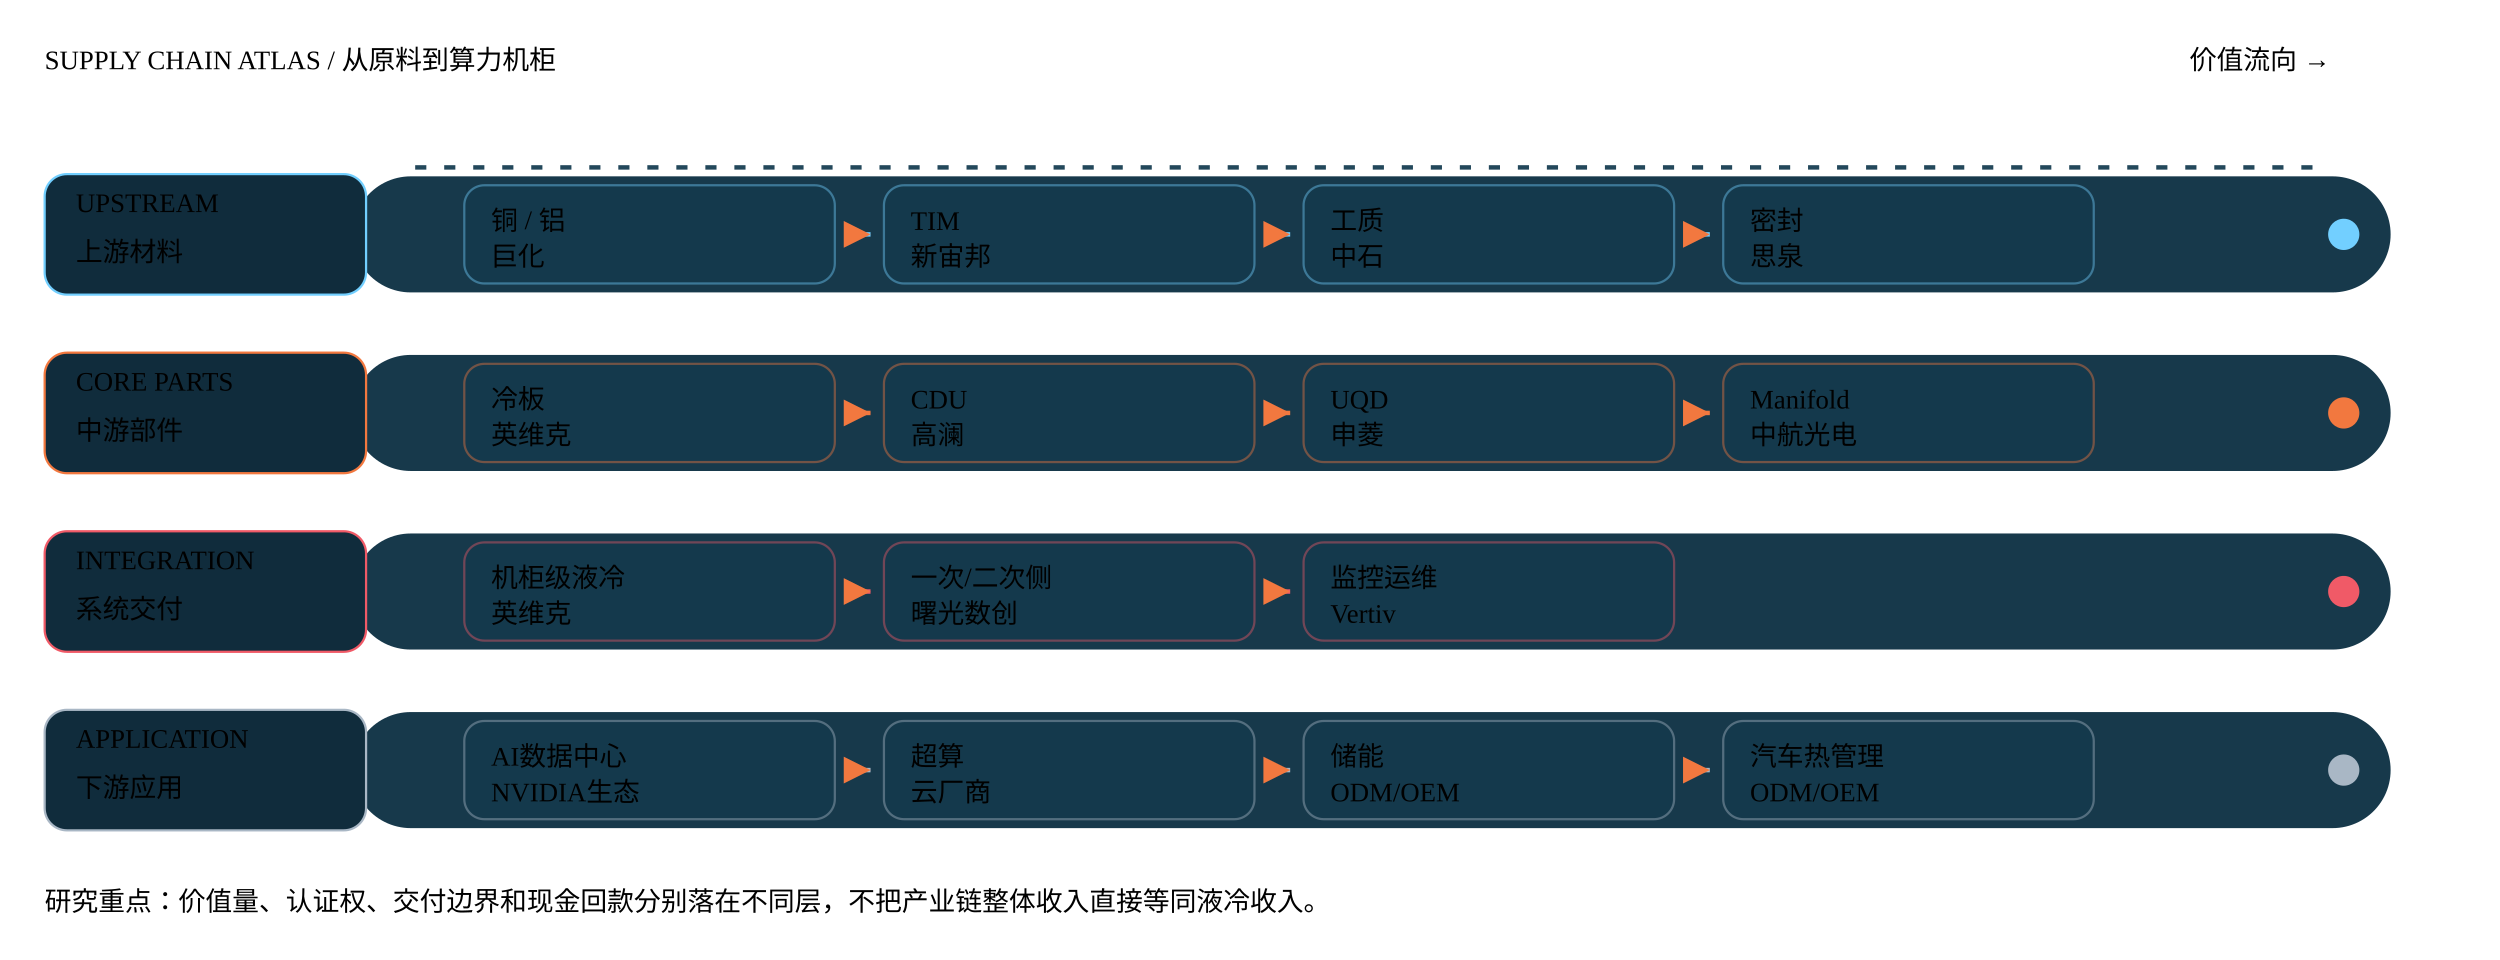
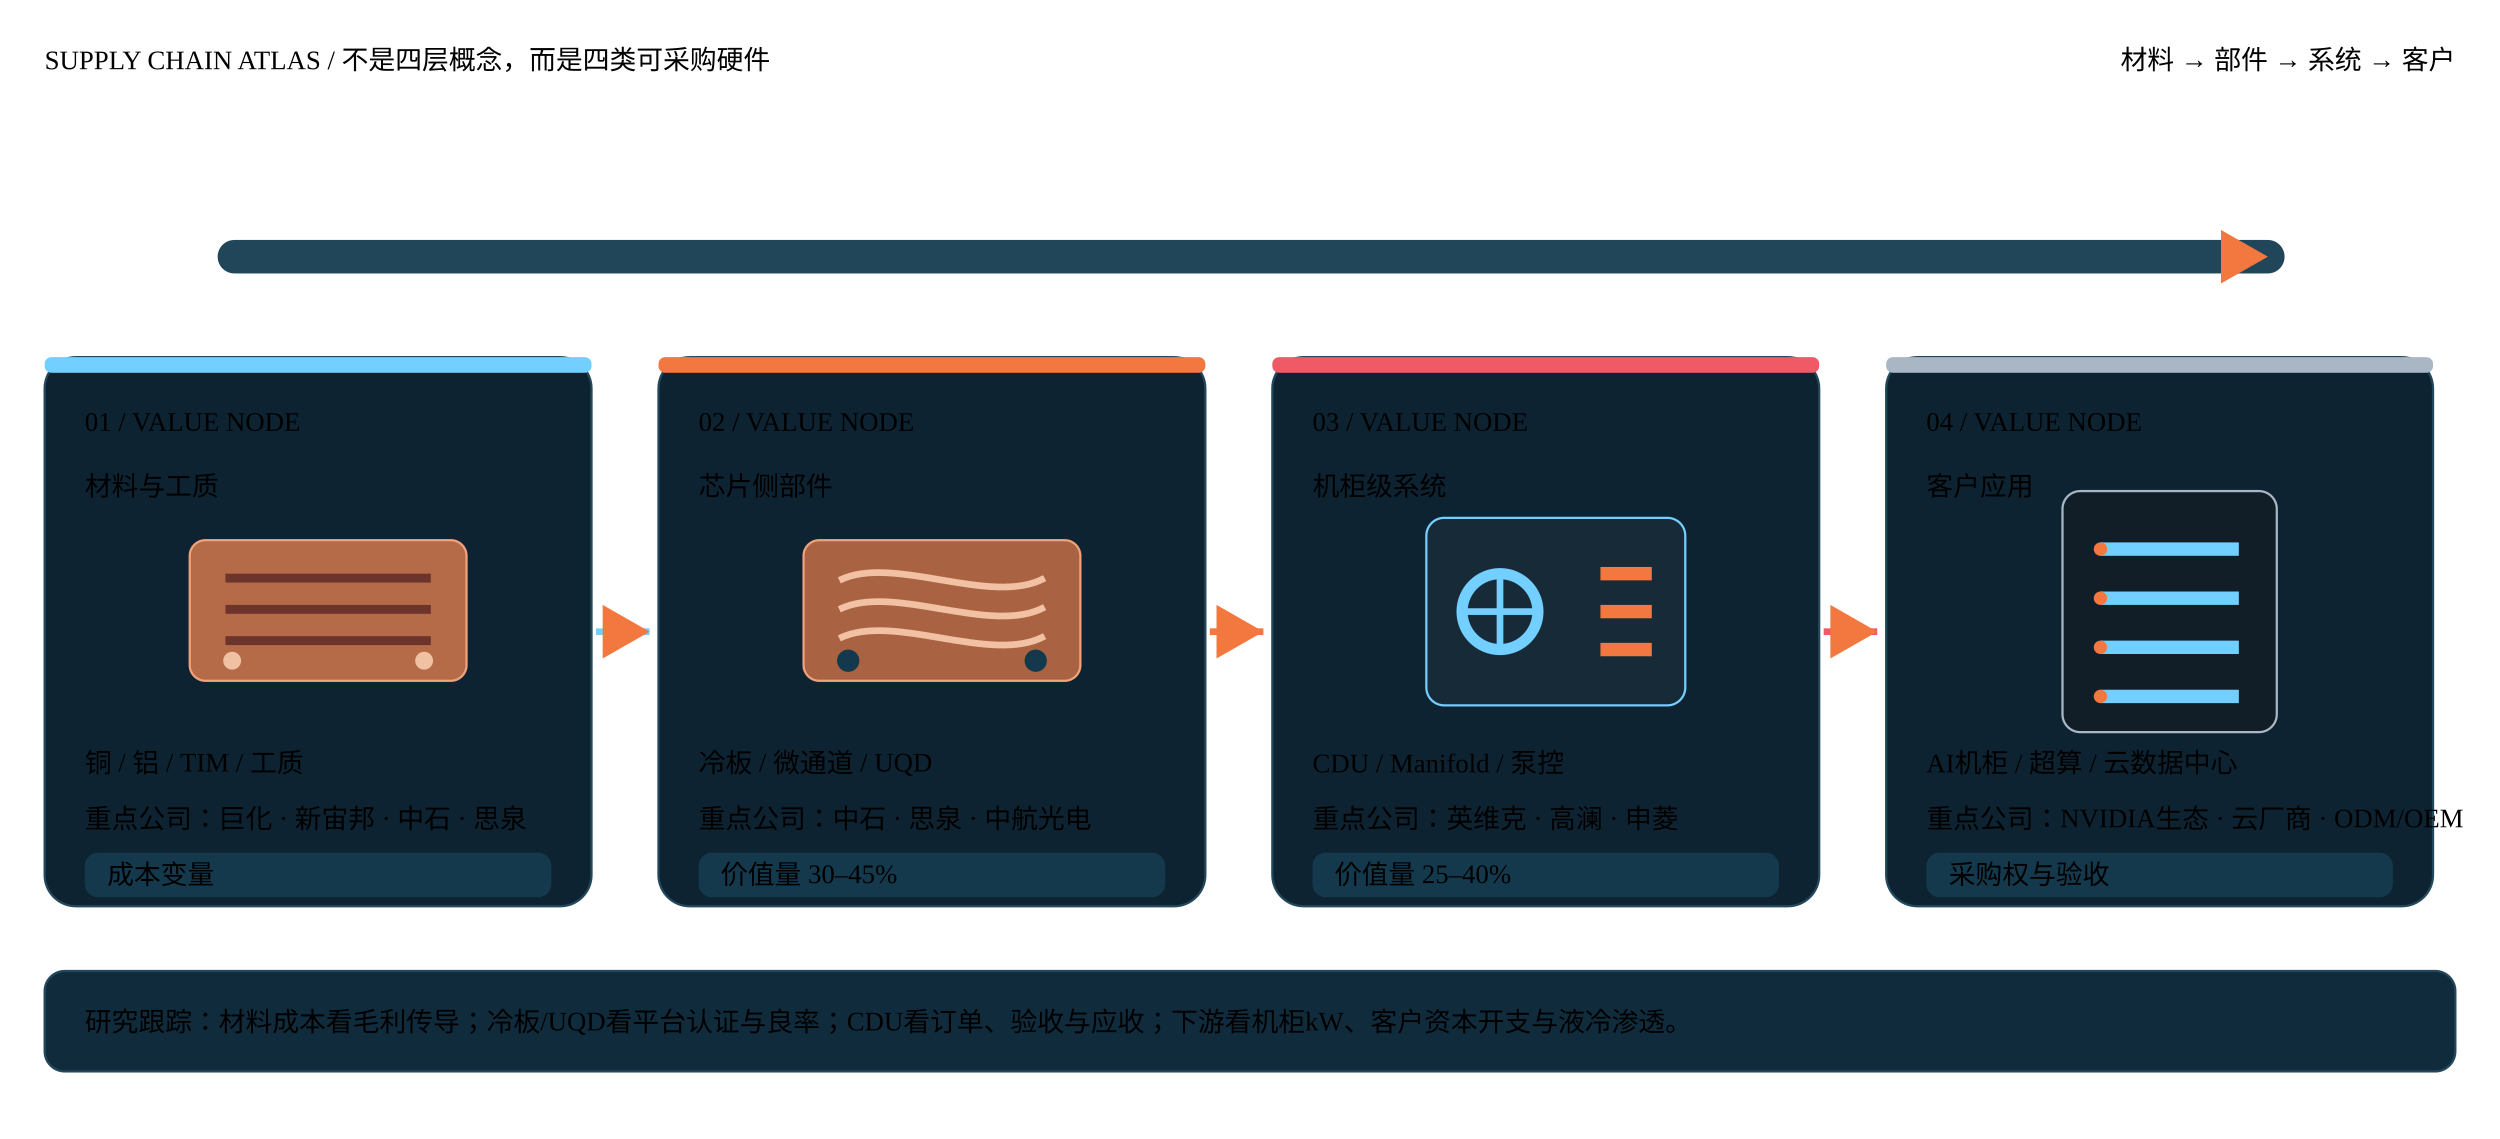
- <svg viewBox="0 0 1120 430" role="img" aria-label="液冷产业链四层泳道图">
+ <svg viewBox="0 0 1120 510" role="img" aria-label="液冷产业链类实物节点图">
  <defs>
    <linearGradient id="chainFlow" x1="0" x2="1">
      <stop stop-color="#72cfff" />
-       <stop offset=".55" stop-color="#f2783f" />
+       <stop offset=".48" stop-color="#f2783f" />
      <stop offset="1" stop-color="#f05a67" />
    </linearGradient>
-     <marker id="arrow" markerWidth="8" markerHeight="8" refX="6" refY="3" orient="auto">
-       <path d="M0 0L6 3L0 6" fill="#f2783f" />
+     <marker id="chainAtlasArrow" markerWidth="9" markerHeight="9" refX="7" refY="4" orient="auto">
+       <path d="M0 0L7 4L0 8" fill="#f2783f" />
    </marker>
  </defs>
-   <path d="M186 75H1042" stroke="#23485b" stroke-width="2" stroke-dasharray="5 8" />
-   <text x="20" y="31" class="axis">SUPPLY CHAIN ATLAS / 从原料到算力机柜</text>
-   <text x="1044" y="31" text-anchor="end" class="axis">价值流向 →</text>
-   <line x1="184" y1="105" x2="1045" y2="105" stroke="#17394b" stroke-width="52" stroke-linecap="round" />
-   <rect x="20" y="78" width="144" height="54" rx="10" fill="#102c3c" stroke="#72cfff" />
-   <text x="34" y="95" class="eyebrow">UPSTREAM</text>
-   <text x="34" y="117" class="lane-title">上游材料</text>
-   <rect x="208" y="83" width="166" height="44" rx="9" fill="#14394c" stroke="#72cfff" stroke-opacity=".42" />
-   <text x="220" y="103" class="node-title">铜 / 铝</text>
-   <text x="220" y="119" class="node-sub">巨化</text>
-   <path d="M380 105h10" stroke="#72cfff" stroke-width="2" marker-end="url(#arrow)" />
-   <rect x="396" y="83" width="166" height="44" rx="9" fill="#14394c" stroke="#72cfff" stroke-opacity=".42" />
-   <text x="408" y="103" class="node-title">TIM</text>
-   <text x="408" y="119" class="node-sub">新宙邦</text>
-   <path d="M568 105h10" stroke="#72cfff" stroke-width="2" marker-end="url(#arrow)" />
-   <rect x="584" y="83" width="166" height="44" rx="9" fill="#14394c" stroke="#72cfff" stroke-opacity=".42" />
-   <text x="596" y="103" class="node-title">工质</text>
-   <text x="596" y="119" class="node-sub">中石</text>
-   <path d="M756 105h10" stroke="#72cfff" stroke-width="2" marker-end="url(#arrow)" />
-   <rect x="772" y="83" width="166" height="44" rx="9" fill="#14394c" stroke="#72cfff" stroke-opacity=".42" />
-   <text x="784" y="103" class="node-title">密封</text>
-   <text x="784" y="119" class="node-sub">思泉</text>
-   <circle cx="1050" cy="105" r="7" fill="#72cfff" />
-   <line x1="184" y1="185" x2="1045" y2="185" stroke="#17394b" stroke-width="52" stroke-linecap="round" />
-   <rect x="20" y="158" width="144" height="54" rx="10" fill="#102c3c" stroke="#f2783f" />
-   <text x="34" y="175" class="eyebrow">CORE PARTS</text>
-   <text x="34" y="197" class="lane-title">中游部件</text>
-   <rect x="208" y="163" width="166" height="44" rx="9" fill="#14394c" stroke="#f2783f" stroke-opacity=".42" />
-   <text x="220" y="183" class="node-title">冷板</text>
-   <text x="220" y="199" class="node-sub">英维克</text>
-   <path d="M380 185h10" stroke="#f2783f" stroke-width="2" marker-end="url(#arrow)" />
-   <rect x="396" y="163" width="166" height="44" rx="9" fill="#14394c" stroke="#f2783f" stroke-opacity=".42" />
-   <text x="408" y="183" class="node-title">CDU</text>
-   <text x="408" y="199" class="node-sub">高澜</text>
-   <path d="M568 185h10" stroke="#f2783f" stroke-width="2" marker-end="url(#arrow)" />
-   <rect x="584" y="163" width="166" height="44" rx="9" fill="#14394c" stroke="#f2783f" stroke-opacity=".42" />
-   <text x="596" y="183" class="node-title">UQD</text>
-   <text x="596" y="199" class="node-sub">申菱</text>
-   <path d="M756 185h10" stroke="#f2783f" stroke-width="2" marker-end="url(#arrow)" />
-   <rect x="772" y="163" width="166" height="44" rx="9" fill="#14394c" stroke="#f2783f" stroke-opacity=".42" />
-   <text x="784" y="183" class="node-title">Manifold</text>
-   <text x="784" y="199" class="node-sub">中航光电</text>
-   <circle cx="1050" cy="185" r="7" fill="#f2783f" />
-   <line x1="184" y1="265" x2="1045" y2="265" stroke="#17394b" stroke-width="52" stroke-linecap="round" />
-   <rect x="20" y="238" width="144" height="54" rx="10" fill="#102c3c" stroke="#f05a67" />
-   <text x="34" y="255" class="eyebrow">INTEGRATION</text>
-   <text x="34" y="277" class="lane-title">系统交付</text>
-   <rect x="208" y="243" width="166" height="44" rx="9" fill="#14394c" stroke="#f05a67" stroke-opacity=".42" />
-   <text x="220" y="263" class="node-title">机柜级液冷</text>
-   <text x="220" y="279" class="node-sub">英维克</text>
-   <path d="M380 265h10" stroke="#f05a67" stroke-width="2" marker-end="url(#arrow)" />
-   <rect x="396" y="243" width="166" height="44" rx="9" fill="#14394c" stroke="#f05a67" stroke-opacity=".42" />
-   <text x="408" y="263" class="node-title">一次/二次侧</text>
-   <text x="408" y="279" class="node-sub">曙光数创</text>
-   <path d="M568 265h10" stroke="#f05a67" stroke-width="2" marker-end="url(#arrow)" />
-   <rect x="584" y="243" width="166" height="44" rx="9" fill="#14394c" stroke="#f05a67" stroke-opacity=".42" />
-   <text x="596" y="263" class="node-title">监控运维</text>
-   <text x="596" y="279" class="node-sub">Vertiv</text>
-   <circle cx="1050" cy="265" r="7" fill="#f05a67" />
-   <line x1="184" y1="345" x2="1045" y2="345" stroke="#17394b" stroke-width="52" stroke-linecap="round" />
-   <rect x="20" y="318" width="144" height="54" rx="10" fill="#102c3c" stroke="#a9b7c5" />
-   <text x="34" y="335" class="eyebrow">APPLICATION</text>
-   <text x="34" y="357" class="lane-title">下游应用</text>
-   <rect x="208" y="323" width="166" height="44" rx="9" fill="#14394c" stroke="#a9b7c5" stroke-opacity=".42" />
-   <text x="220" y="343" class="node-title">AI数据中心</text>
-   <text x="220" y="359" class="node-sub">NVIDIA生态</text>
-   <path d="M380 345h10" stroke="#a9b7c5" stroke-width="2" marker-end="url(#arrow)" />
-   <rect x="396" y="323" width="166" height="44" rx="9" fill="#14394c" stroke="#a9b7c5" stroke-opacity=".42" />
-   <text x="408" y="343" class="node-title">超算</text>
-   <text x="408" y="359" class="node-sub">云厂商</text>
-   <path d="M568 345h10" stroke="#a9b7c5" stroke-width="2" marker-end="url(#arrow)" />
-   <rect x="584" y="323" width="166" height="44" rx="9" fill="#14394c" stroke="#a9b7c5" stroke-opacity=".42" />
-   <text x="596" y="343" class="node-title">储能</text>
-   <text x="596" y="359" class="node-sub">ODM/OEM</text>
-   <path d="M756 345h10" stroke="#a9b7c5" stroke-width="2" marker-end="url(#arrow)" />
-   <rect x="772" y="323" width="166" height="44" rx="9" fill="#14394c" stroke="#a9b7c5" stroke-opacity=".42" />
-   <text x="784" y="343" class="node-title">汽车热管理</text>
-   <text x="784" y="359" class="node-sub">ODM/OEM</text>
-   <circle cx="1050" cy="345" r="7" fill="#a9b7c5" />
-   <text x="20" y="408" class="note">研究重点：价值量、认证权、交付边界和现金回款分别落在不同层，不把产业链整体收入直接等同液冷收入。</text>
+   <text x="20" y="31" class="axis">SUPPLY CHAIN ATLAS / 不是四层概念，而是四类可采购硬件</text>
+   <text x="1100" y="31" text-anchor="end" class="axis">材料 → 部件 → 系统 → 客户</text>
+   <path d="M105 115H1016" stroke="#21465a" stroke-width="15" stroke-linecap="round" />
+   <path d="M105 115H1016" stroke="url(#chainFlow)" stroke-width="3" stroke-dasharray="12 10" marker-end="url(#chainAtlasArrow)" />
+   <g>
+     <rect x="20" y="160" width="245" height="246" rx="14" fill="#0d2332" stroke="#24485b" />
+     <rect x="20" y="160" width="245" height="7" rx="3" fill="#72cfff" />
+     <text x="38" y="193" class="eyebrow">01 / VALUE NODE</text>
+     <text x="38" y="222" class="route-title">材料与工质</text>
+     <g transform="translate(85 242)">
+       <rect width="124" height="63" rx="7" fill="#b66b48" stroke="#f1a27b" />
+       <path d="M16 17H108M16 31H108M16 45H108" stroke="#6d342b" stroke-width="4" />
+       <circle cx="19" cy="54" r="4" fill="#f0c1a3" />
+       <circle cx="105" cy="54" r="4" fill="#f0c1a3" />
+     </g>
+     <text x="38" y="346" class="node-title">铜 / 铝 / TIM / 工质</text>
+     <text x="38" y="371" class="node-sub">重点公司：巨化 · 新宙邦 · 中石 · 思泉</text>
+     <rect x="38" y="382" width="209" height="20" rx="6" fill="#14394c" />
+     <text x="48" y="396" class="check-label">成本变量</text>
+   </g>
+   <path d="M267 283h24" stroke="#72cfff" stroke-width="3" marker-end="url(#chainAtlasArrow)" />
+   <g>
+     <rect x="295" y="160" width="245" height="246" rx="14" fill="#0d2332" stroke="#24485b" />
+     <rect x="295" y="160" width="245" height="7" rx="3" fill="#f2783f" />
+     <text x="313" y="193" class="eyebrow">02 / VALUE NODE</text>
+     <text x="313" y="222" class="route-title">芯片侧部件</text>
+     <g transform="translate(360 242)">
+       <rect width="124" height="63" rx="7" fill="#a96342" stroke="#f1a27b" />
+       <path d="M16 18 C40 6 84 30 108 17 M16 31 C40 19 84 43 108 30 M16 44 C40 32 84 56 108 43" fill="none" stroke="#f2c0a3" stroke-width="3" />
+       <circle cx="20" cy="54" r="5" fill="#14394c" />
+       <circle cx="104" cy="54" r="5" fill="#14394c" />
+     </g>
+     <text x="313" y="346" class="node-title">冷板 / 微通道 / UQD</text>
+     <text x="313" y="371" class="node-sub">重点公司：中石 · 思泉 · 中航光电</text>
+     <rect x="313" y="382" width="209" height="20" rx="6" fill="#14394c" />
+     <text x="323" y="396" class="check-label">价值量 30–45%</text>
+   </g>
+   <path d="M542 283h24" stroke="#f2783f" stroke-width="3" marker-end="url(#chainAtlasArrow)" />
+   <g>
+     <rect x="570" y="160" width="245" height="246" rx="14" fill="#0d2332" stroke="#24485b" />
+     <rect x="570" y="160" width="245" height="7" rx="3" fill="#f05a67" />
+     <text x="588" y="193" class="eyebrow">03 / VALUE NODE</text>
+     <text x="588" y="222" class="route-title">机柜级系统</text>
+     <g transform="translate(639 232)">
+       <rect width="116" height="84" rx="8" fill="#172a37" stroke="#72cfff" />
+       <circle cx="33" cy="42" r="17" fill="none" stroke="#72cfff" stroke-width="5" />
+       <path d="M33 25V59M16 42H50" stroke="#72cfff" stroke-width="3" />
+       <path d="M78 25H101M78 42H101M78 59H101" stroke="#f2783f" stroke-width="6" />
+     </g>
+     <text x="588" y="346" class="node-title">CDU / Manifold / 泵控</text>
+     <text x="588" y="371" class="node-sub">重点公司：英维克 · 高澜 · 申菱</text>
+     <rect x="588" y="382" width="209" height="20" rx="6" fill="#14394c" />
+     <text x="598" y="396" class="check-label">价值量 25–40%</text>
+   </g>
+   <path d="M817 283h24" stroke="#f05a67" stroke-width="3" marker-end="url(#chainAtlasArrow)" />
+   <g>
+     <rect x="845" y="160" width="245" height="246" rx="14" fill="#0d2332" stroke="#24485b" />
+     <rect x="845" y="160" width="245" height="7" rx="3" fill="#a9b7c5" />
+     <text x="863" y="193" class="eyebrow">04 / VALUE NODE</text>
+     <text x="863" y="222" class="route-title">客户应用</text>
+     <g transform="translate(924 220)">
+       <rect width="96" height="108" rx="8" fill="#111d27" stroke="#a9b7c5" />
+       <path d="M17 26H79M17 48H79M17 70H79M17 92H79" stroke="#72cfff" stroke-width="6" />
+       <circle cx="17" cy="26" r="3" fill="#f2783f" />
+       <circle cx="17" cy="48" r="3" fill="#f2783f" />
+       <circle cx="17" cy="70" r="3" fill="#f2783f" />
+       <circle cx="17" cy="92" r="3" fill="#f2783f" />
+     </g>
+     <text x="863" y="346" class="node-title">AI机柜 / 超算 / 云数据中心</text>
+     <text x="863" y="371" class="node-sub">重点公司：NVIDIA生态 · 云厂商 · ODM/OEM</text>
+     <rect x="863" y="382" width="209" height="20" rx="6" fill="#14394c" />
+     <text x="873" y="396" class="check-label">采购权与验收</text>
+   </g>
+   <rect x="20" y="435" width="1080" height="45" rx="9" fill="#102c3c" stroke="#24485b" />
+   <text x="38" y="462" class="note">研究跟踪：材料成本看毛利传导；冷板/UQD看平台认证与良率；CDU看订单、验收与应收；下游看机柜kW、客户资本开支与液冷渗透。</text>
</svg>
